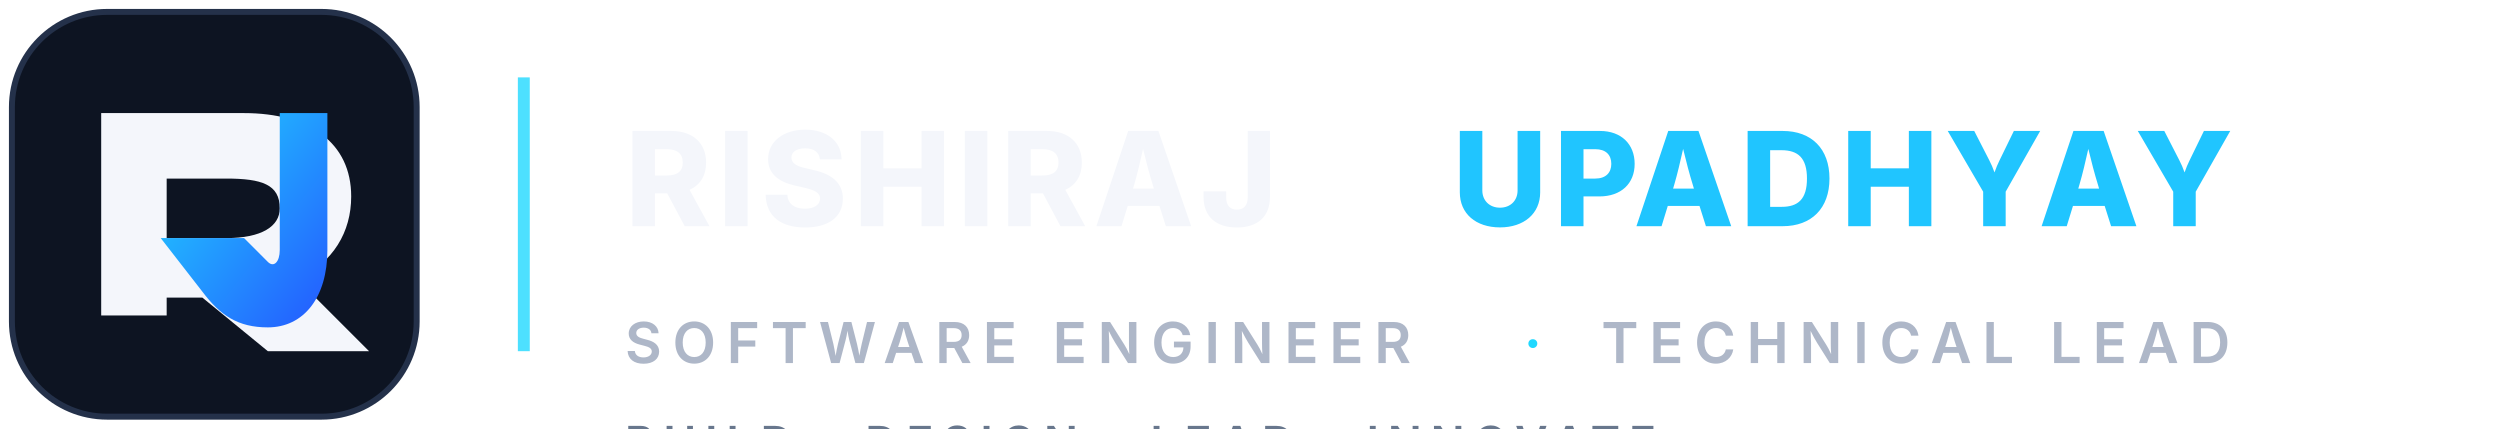
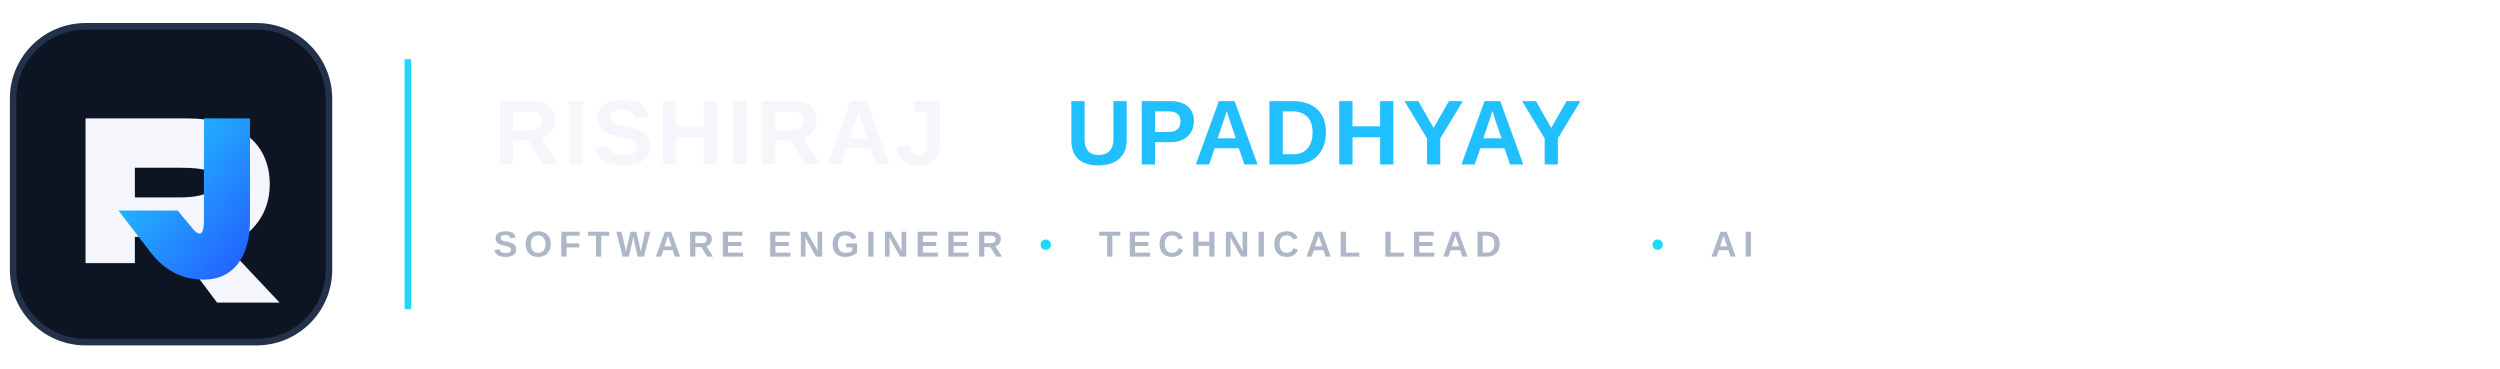
- <svg xmlns="http://www.w3.org/2000/svg" viewBox="0 0 420 72" role="img" aria-labelledby="title desc">
+ <svg xmlns="http://www.w3.org/2000/svg" viewBox="0 0 760 112" role="img" aria-labelledby="title desc">
  <defs>
    <linearGradient id="blue" x1="0" y1="0" x2="1" y2="1">
      <stop offset="0" stop-color="#20d8ff" />
      <stop offset="1" stop-color="#2458ff" />
    </linearGradient>
  </defs>
-   <rect x="2" y="2" width="68" height="68" rx="16" fill="#0d1422" stroke="#24314a" />
-   <path d="M17 53V19h24c11 0 18 5 18 14 0 6-3 11-9 14l12 12H45L34 50h-6v3H17Zm11-23v10h10c6 0 9-2 9-5 0-4-3-5-9-5H28Z" fill="#f4f6fb" />
-   <path d="M39 19h16v23c0 8-4 13-10 13-5 0-8-2-11-6l-7-9h14l4 4c1 1 2 0 2-2V19Z" fill="url(#blue)" />
-   <path d="M88 13v46" stroke="#20d8ff" stroke-width="2" opacity=".8" />
-   <g transform="translate(105 13)" font-family="Inter,Arial,sans-serif">
-     <text x="0" y="25" font-size="22" font-weight="800" letter-spacing="1" fill="#f4f6fb">RISHIRAJ</text>
-     <text x="139" y="25" font-size="22" font-weight="800" letter-spacing="1" fill="#20c5ff">UPADHYAY</text>
-     <text x="0" y="48" font-size="9.5" font-weight="600" letter-spacing="1.8" fill="#aeb7c8">SOFTWARE ENGINEER</text>
-     <text x="151" y="48" font-size="9.5" font-weight="600" fill="#20d8ff">·</text>
-     <text x="164" y="48" font-size="9.5" font-weight="600" letter-spacing="1.8" fill="#aeb7c8">TECHNICAL LEAD</text>
-     <text x="0" y="64" font-size="7.5" font-weight="600" letter-spacing="1.5" fill="#68778d">BUILD · DESIGN · LEAD · INNOVATE</text>
+   <g transform="translate(4 8)">
+     <rect width="96" height="96" rx="22" fill="#0d1422" stroke="#24314a" stroke-width="2" />
+     <path d="M22 72V28h31c15 0 25 7 25 20 0 9-5 15-13 19l16 17H62L47 64H37v8H22Zm15-29v9h14c7 0 11-2 11-5s-4-4-11-4H37Z" fill="#f4f6fb" />
+     <path d="M51 28h21v31c0 11-5 18-14 18-7 0-12-3-16-8l-10-13h18l5 6c2 2 3 1 3-3V28Z" fill="url(#blue)" />
+   </g>
+   <path d="M124 18v76" stroke="#20d8ff" stroke-width="2" />
+   <g transform="translate(150 16)" font-family="Arial,Helvetica,sans-serif">
+     <text x="0" y="34" font-size="28" font-weight="800" letter-spacing="1" fill="#f4f6fb">RISHIRAJ</text>
+     <text x="174" y="34" font-size="28" font-weight="800" letter-spacing="1" fill="#20bfff">UPADHYAY</text>
+     <text x="0" y="62" font-size="11" font-weight="600" letter-spacing="2" fill="#aeb7c8">SOFTWARE ENGINEER</text>
+     <text x="166" y="62" font-size="11" font-weight="700" fill="#20d8ff">•</text>
+     <text x="184" y="62" font-size="11" font-weight="600" letter-spacing="2" fill="#aeb7c8">TECHNICAL LEAD</text>
+     <text x="352" y="62" font-size="11" font-weight="700" fill="#20d8ff">•</text>
+     <text x="370" y="62" font-size="11" font-weight="600" letter-spacing="2" fill="#aeb7c8">AI</text>
+     <path d="M0 82h52" stroke="url(#blue)" stroke-width="3" stroke-linecap="round" />
  </g>
</svg>
